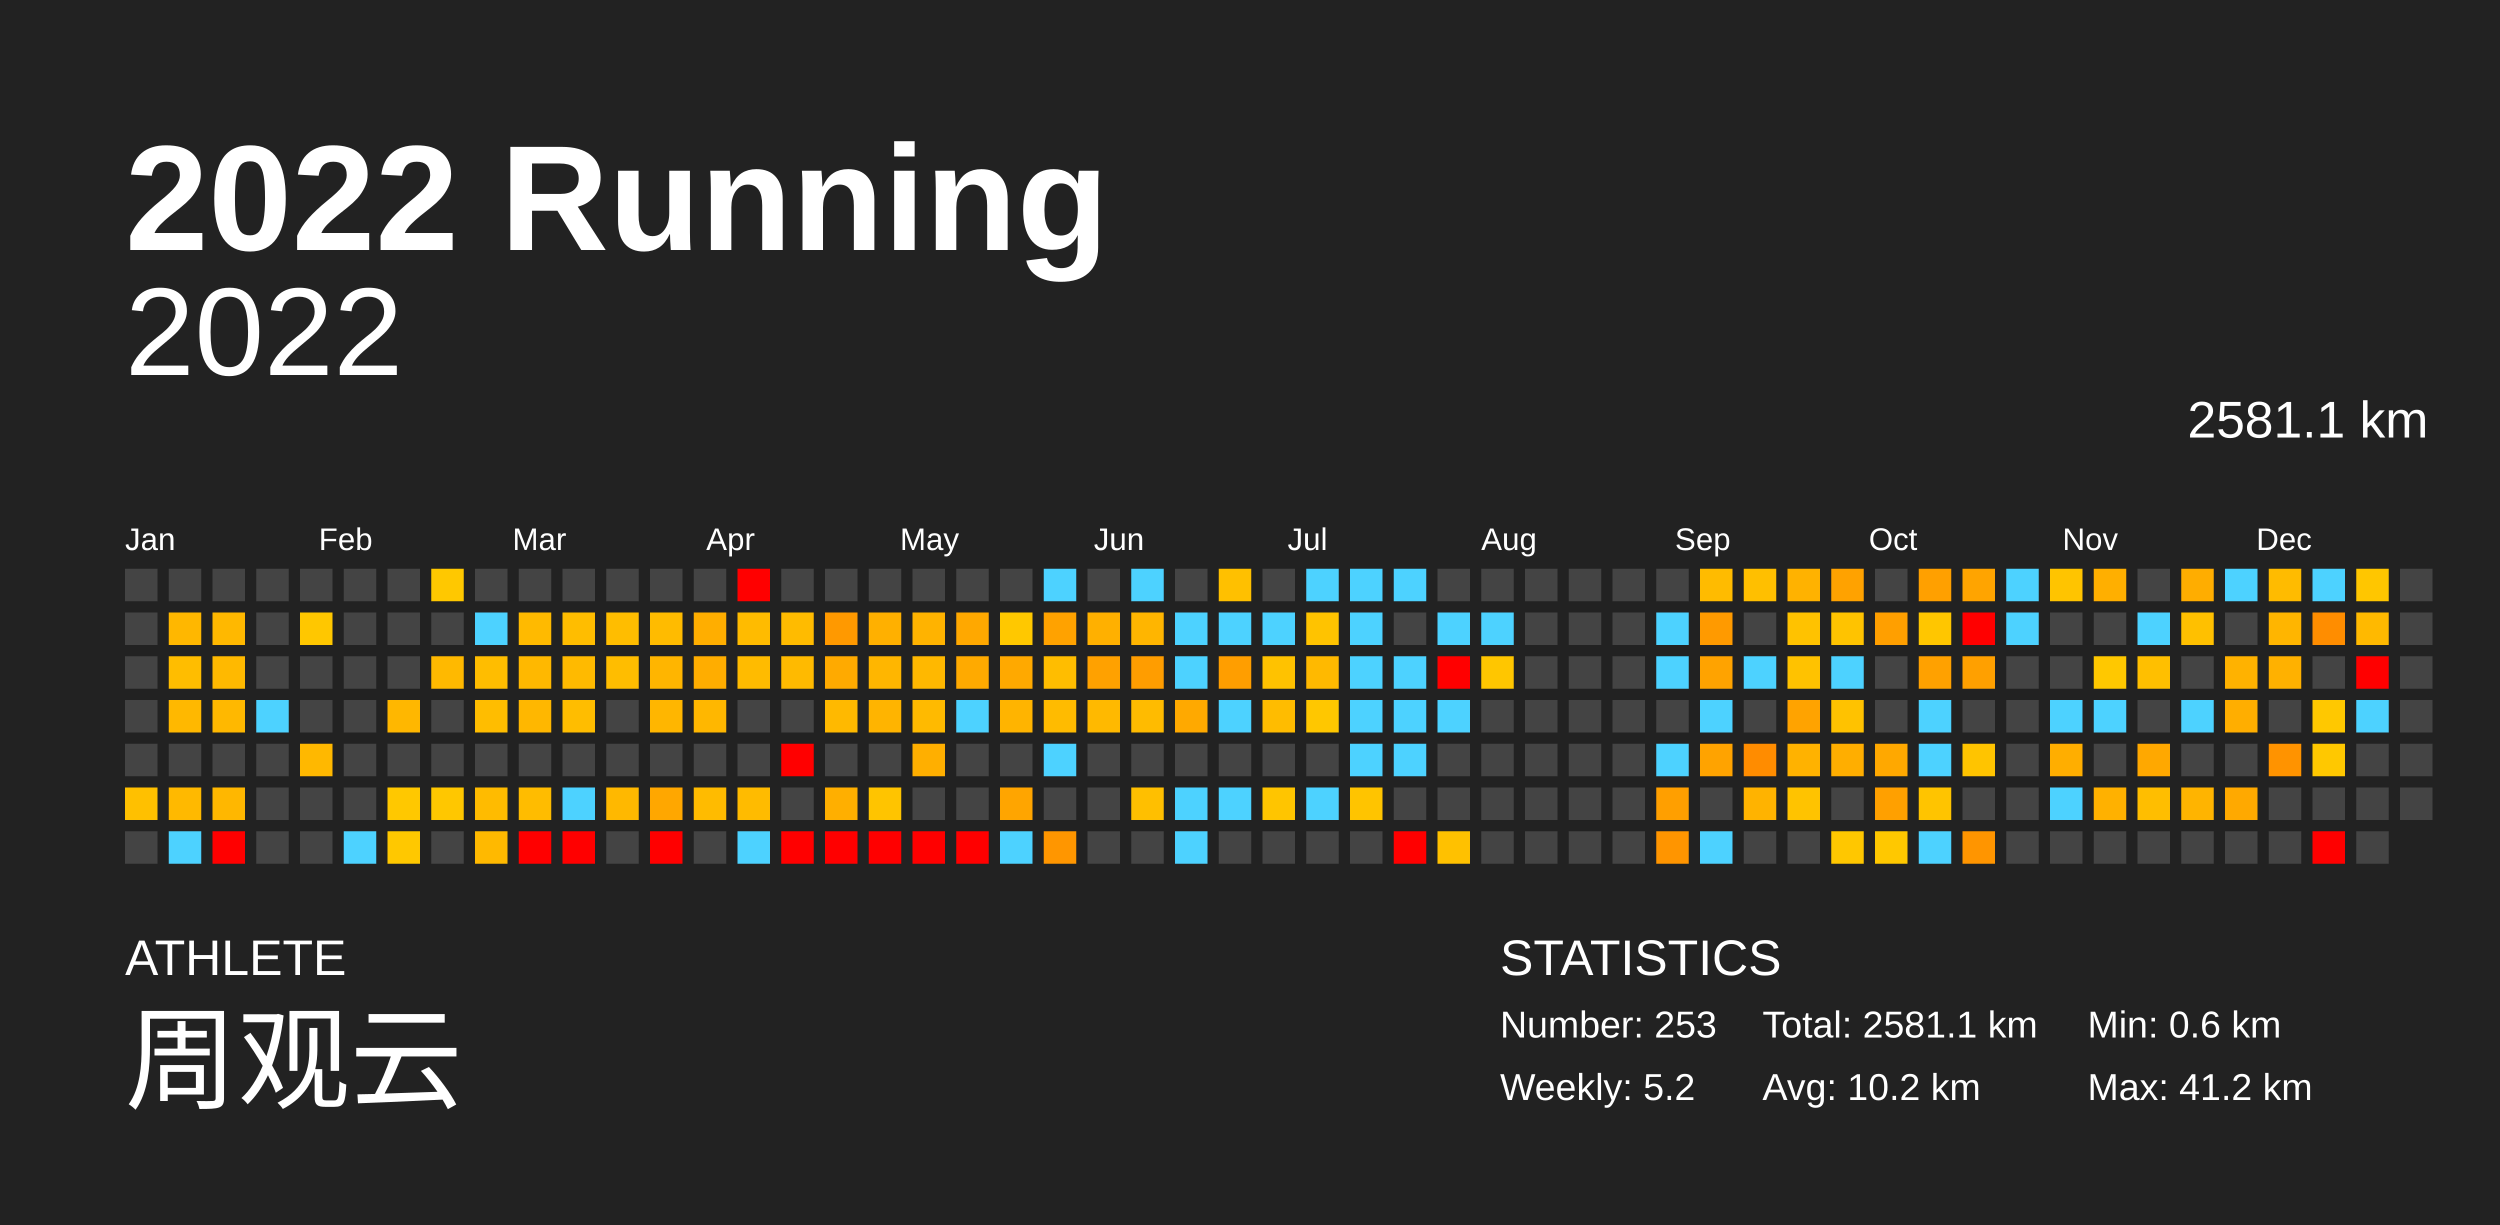
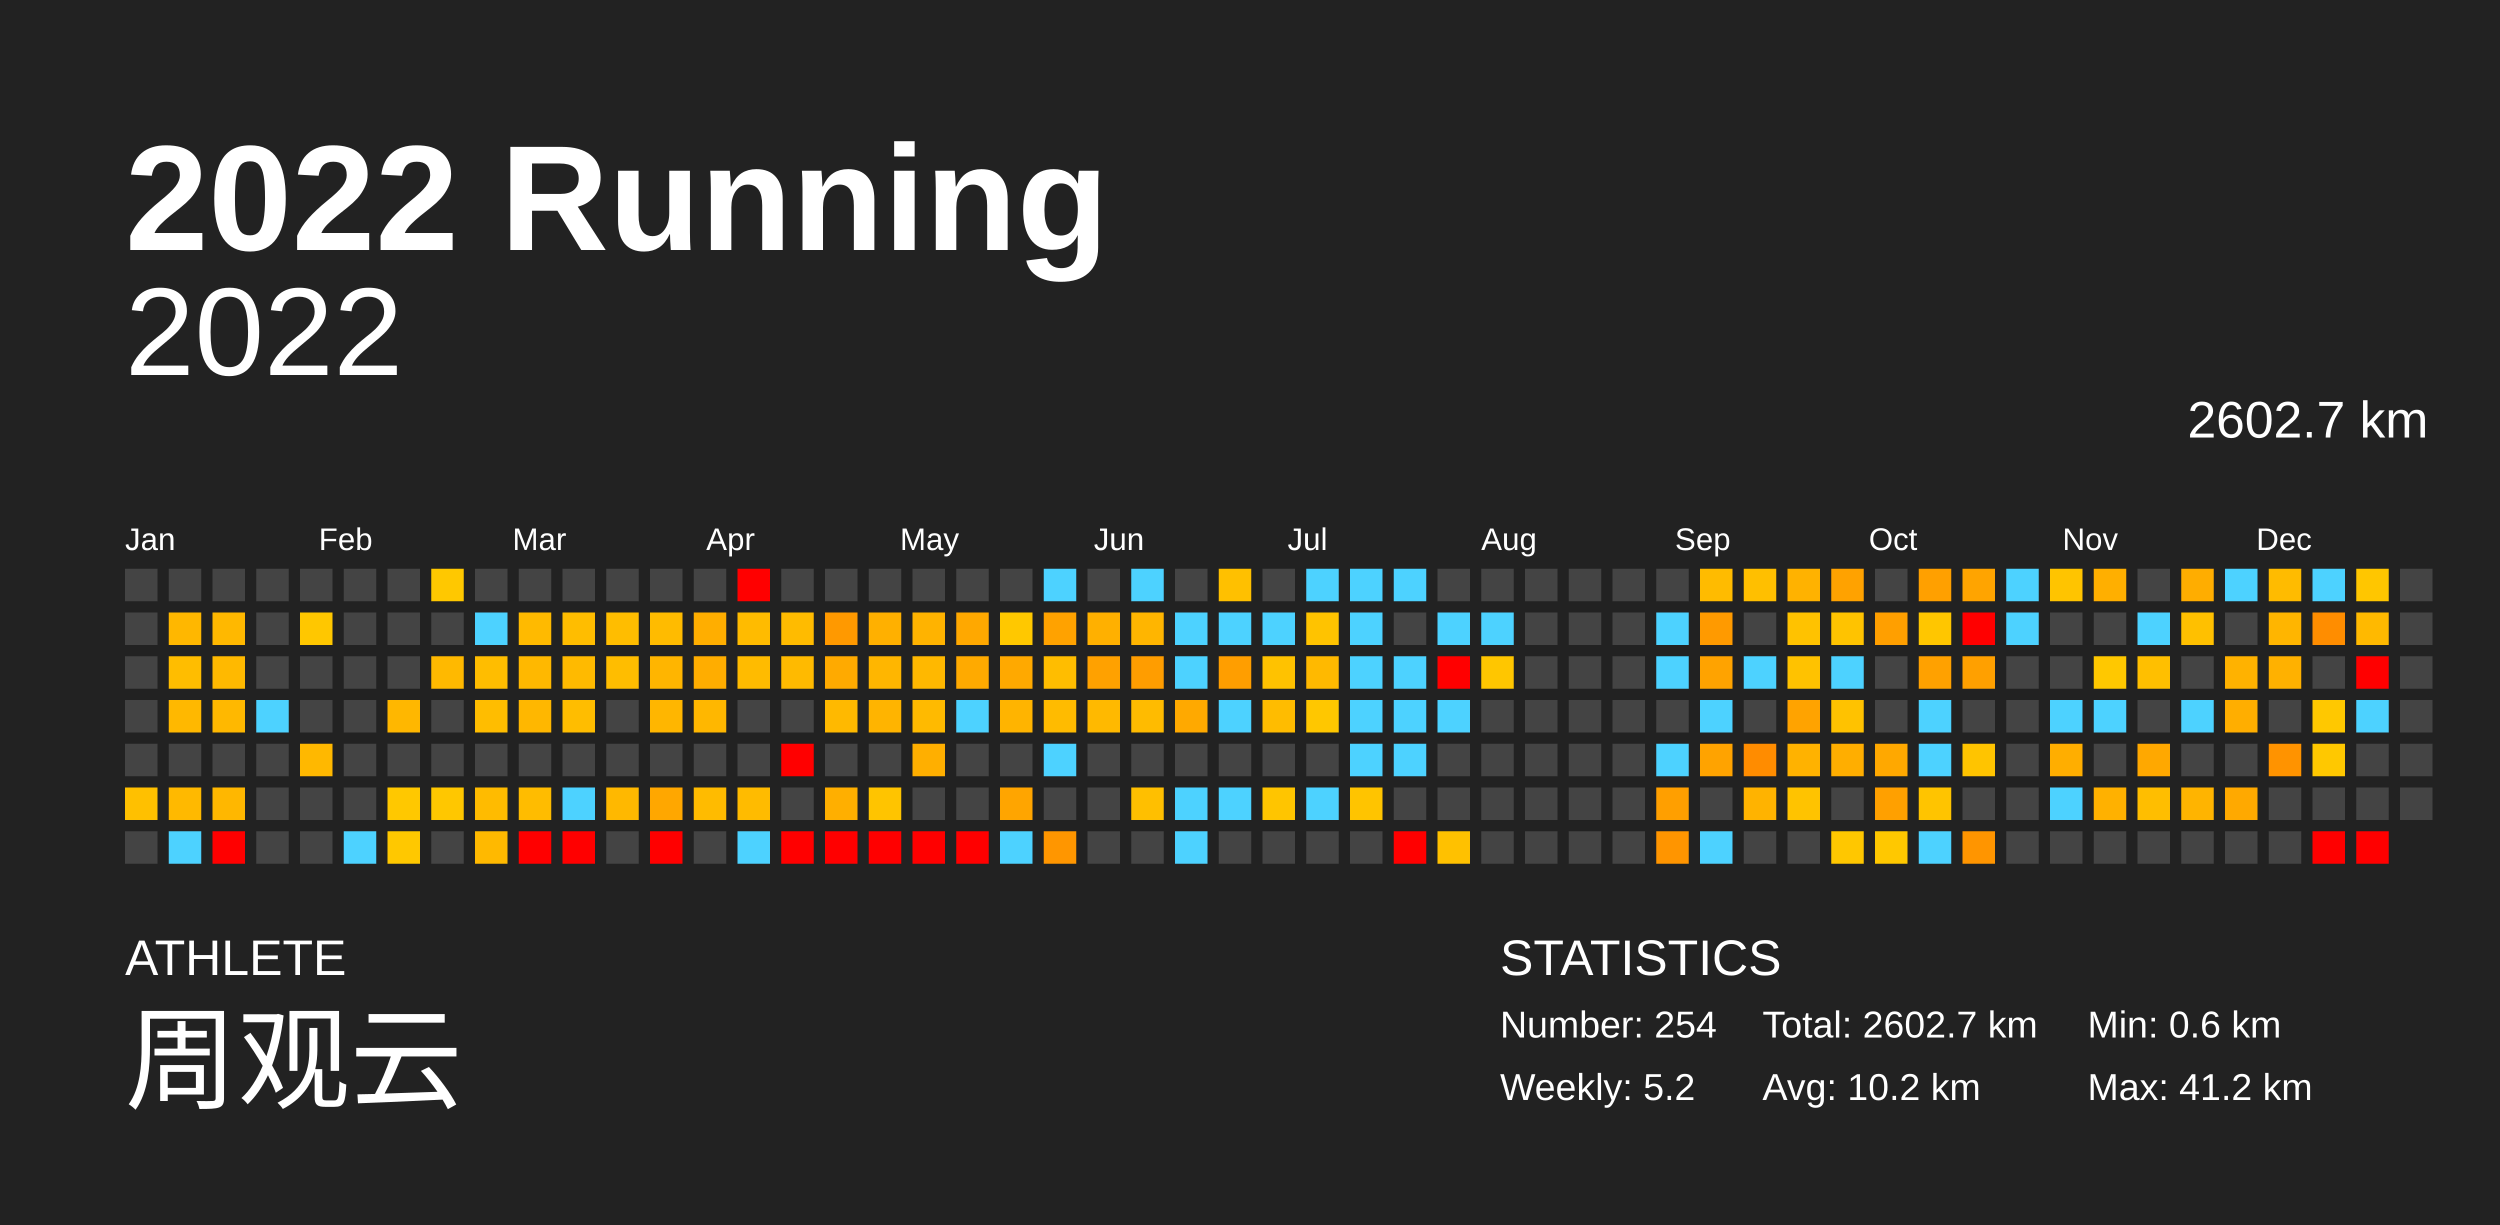
<svg xmlns="http://www.w3.org/2000/svg" baseProfile="full" height="98mm" version="1.1" viewBox="0,0,200,98" width="200mm">
  <defs />
  <rect fill="#222222" height="98" width="200" x="0" y="0" />
  <text fill="#FFFFFF" style="font-size:12px; font-family:Arial; font-weight:bold;" x="10" y="20">2022 Running</text>
  <text fill="#FFFFFF" style="font-size:4px; font-family:Arial" x="10" y="78">ATHLETE</text>
  <text fill="#FFFFFF" style="font-size:9px; font-family:Arial" x="10" y="88">周观云</text>
  <text fill="#FFFFFF" style="font-size:4px; font-family:Arial" x="120" y="78">STATISTICS</text>
-   <text fill="#FFFFFF" style="font-size:3px; font-family:Arial" x="120" y="83">Number: 253</text>
+   <text fill="#FFFFFF" style="font-size:3px; font-family:Arial" x="120" y="83">Number: 254</text>
  <text fill="#FFFFFF" style="font-size:3px; font-family:Arial" x="120" y="88">Weekly: 5.2</text>
-   <text fill="#FFFFFF" style="font-size:3px; font-family:Arial" x="141" y="83">Total: 2581.1 km</text>
+   <text fill="#FFFFFF" style="font-size:3px; font-family:Arial" x="141" y="83">Total: 2602.7 km</text>
  <text fill="#FFFFFF" style="font-size:3px; font-family:Arial" x="141" y="88">Avg: 10.2 km</text>
  <text fill="#FFFFFF" style="font-size:3px; font-family:Arial" x="167" y="83">Min: 0.6 km</text>
  <text fill="#FFFFFF" style="font-size:3px; font-family:Arial" x="167" y="88">Max: 41.2 km</text>
  <text alignment-baseline="hanging" fill="#FFFFFF" style="font-size:10.0px; font-family:Arial;" x="10" y="30">2022</text>
-   <text alignment-baseline="hanging" fill="#FFFFFF" style="font-size:4.125px; font-family:Arial;" x="175" y="35">2581.1 km</text>
+   <text alignment-baseline="hanging" fill="#FFFFFF" style="font-size:4.125px; font-family:Arial;" x="175" y="35">2602.7 km</text>
  <text fill="#FFFFFF" style="font-size:2.5px; font-family:Arial" x="10.0" y="44">Jan</text>
  <text fill="#FFFFFF" style="font-size:2.5px; font-family:Arial" x="25.5" y="44">Feb</text>
  <text fill="#FFFFFF" style="font-size:2.5px; font-family:Arial" x="41.0" y="44">Mar</text>
  <text fill="#FFFFFF" style="font-size:2.5px; font-family:Arial" x="56.5" y="44">Apr</text>
  <text fill="#FFFFFF" style="font-size:2.5px; font-family:Arial" x="72.0" y="44">May</text>
  <text fill="#FFFFFF" style="font-size:2.5px; font-family:Arial" x="87.5" y="44">Jun</text>
  <text fill="#FFFFFF" style="font-size:2.5px; font-family:Arial" x="103.0" y="44">Jul</text>
  <text fill="#FFFFFF" style="font-size:2.5px; font-family:Arial" x="118.5" y="44">Aug</text>
  <text fill="#FFFFFF" style="font-size:2.5px; font-family:Arial" x="134.0" y="44">Sep</text>
  <text fill="#FFFFFF" style="font-size:2.5px; font-family:Arial" x="149.5" y="44">Oct</text>
  <text fill="#FFFFFF" style="font-size:2.5px; font-family:Arial" x="165.0" y="44">Nov</text>
  <text fill="#FFFFFF" style="font-size:2.5px; font-family:Arial" x="180.5" y="44">Dec</text>
  <rect fill="#444444" height="2.6" width="2.6" x="10.0" y="45.5" />
  <rect fill="#444444" height="2.6" width="2.6" x="10.0" y="49.0" />
  <rect fill="#444444" height="2.6" width="2.6" x="10.0" y="52.5" />
  <rect fill="#444444" height="2.6" width="2.6" x="10.0" y="56.0" />
  <rect fill="#444444" height="2.6" width="2.6" x="10.0" y="59.5" />
  <rect fill="#ffc000" height="2.6" width="2.6" x="10.0" y="63.0" />
  <rect fill="#444444" height="2.6" width="2.6" x="10.0" y="66.5" />
  <rect fill="#444444" height="2.6" width="2.6" x="13.5" y="45.5" />
  <rect fill="#ffb700" height="2.6" width="2.6" x="13.5" y="49.0" />
  <rect fill="#ffbd00" height="2.6" width="2.6" x="13.5" y="52.5" />
  <rect fill="#ffb800" height="2.6" width="2.6" x="13.5" y="56.0" />
  <rect fill="#444444" height="2.6" width="2.6" x="13.5" y="59.5" />
  <rect fill="#ffb900" height="2.6" width="2.6" x="13.5" y="63.0" />
  <rect fill="#4dd2ff" height="2.6" width="2.6" x="13.5" y="66.5" />
  <rect fill="#444444" height="2.6" width="2.6" x="17.0" y="45.5" />
  <rect fill="#ffb800" height="2.6" width="2.6" x="17.0" y="49.0" />
  <rect fill="#ffb900" height="2.6" width="2.6" x="17.0" y="52.5" />
  <rect fill="#ffb800" height="2.6" width="2.6" x="17.0" y="56.0" />
  <rect fill="#444444" height="2.6" width="2.6" x="17.0" y="59.5" />
  <rect fill="#ffb700" height="2.6" width="2.6" x="17.0" y="63.0" />
  <rect fill="red" height="2.6" width="2.6" x="17.0" y="66.5" />
  <rect fill="#444444" height="2.6" width="2.6" x="20.5" y="45.5" />
  <rect fill="#444444" height="2.6" width="2.6" x="20.5" y="49.0" />
  <rect fill="#444444" height="2.6" width="2.6" x="20.5" y="52.5" />
  <rect fill="#4dd2ff" height="2.6" width="2.6" x="20.5" y="56.0" />
  <rect fill="#444444" height="2.6" width="2.6" x="20.5" y="59.5" />
  <rect fill="#444444" height="2.6" width="2.6" x="20.5" y="63.0" />
  <rect fill="#444444" height="2.6" width="2.6" x="20.5" y="66.5" />
  <rect fill="#444444" height="2.6" width="2.6" x="24.0" y="45.5" />
  <rect fill="#ffc700" height="2.6" width="2.6" x="24.0" y="49.0" />
  <rect fill="#444444" height="2.6" width="2.6" x="24.0" y="52.5" />
  <rect fill="#444444" height="2.6" width="2.6" x="24.0" y="56.0" />
  <rect fill="#ffb800" height="2.6" width="2.6" x="24.0" y="59.5" />
  <rect fill="#444444" height="2.6" width="2.6" x="24.0" y="63.0" />
  <rect fill="#444444" height="2.6" width="2.6" x="24.0" y="66.5" />
  <rect fill="#444444" height="2.6" width="2.6" x="27.5" y="45.5" />
  <rect fill="#444444" height="2.6" width="2.6" x="27.5" y="49.0" />
  <rect fill="#444444" height="2.6" width="2.6" x="27.5" y="52.5" />
  <rect fill="#444444" height="2.6" width="2.6" x="27.5" y="56.0" />
  <rect fill="#444444" height="2.6" width="2.6" x="27.5" y="59.5" />
  <rect fill="#444444" height="2.6" width="2.6" x="27.5" y="63.0" />
  <rect fill="#4dd2ff" height="2.6" width="2.6" x="27.5" y="66.5" />
  <rect fill="#444444" height="2.6" width="2.6" x="31.0" y="45.5" />
  <rect fill="#444444" height="2.6" width="2.6" x="31.0" y="49.0" />
  <rect fill="#444444" height="2.6" width="2.6" x="31.0" y="52.5" />
  <rect fill="#ffb700" height="2.6" width="2.6" x="31.0" y="56.0" />
  <rect fill="#444444" height="2.6" width="2.6" x="31.0" y="59.5" />
  <rect fill="#ffc800" height="2.6" width="2.6" x="31.0" y="63.0" />
  <rect fill="#ffc800" height="2.6" width="2.6" x="31.0" y="66.5" />
  <rect fill="#ffc800" height="2.6" width="2.6" x="34.5" y="45.5" />
  <rect fill="#444444" height="2.6" width="2.6" x="34.5" y="49.0" />
  <rect fill="#ffb900" height="2.6" width="2.6" x="34.5" y="52.5" />
  <rect fill="#444444" height="2.6" width="2.6" x="34.5" y="56.0" />
  <rect fill="#444444" height="2.6" width="2.6" x="34.5" y="59.5" />
  <rect fill="#ffc700" height="2.6" width="2.6" x="34.5" y="63.0" />
  <rect fill="#444444" height="2.6" width="2.6" x="34.5" y="66.5" />
  <rect fill="#444444" height="2.6" width="2.6" x="38.0" y="45.5" />
  <rect fill="#4dd2ff" height="2.6" width="2.6" x="38.0" y="49.0" />
  <rect fill="#ffbd00" height="2.6" width="2.6" x="38.0" y="52.5" />
  <rect fill="#ffbd00" height="2.6" width="2.6" x="38.0" y="56.0" />
  <rect fill="#444444" height="2.6" width="2.6" x="38.0" y="59.5" />
  <rect fill="#ffbb00" height="2.6" width="2.6" x="38.0" y="63.0" />
  <rect fill="#ffb900" height="2.6" width="2.6" x="38.0" y="66.5" />
  <rect fill="#444444" height="2.6" width="2.6" x="41.5" y="45.5" />
  <rect fill="#ffba00" height="2.6" width="2.6" x="41.5" y="49.0" />
  <rect fill="#ffb800" height="2.6" width="2.6" x="41.5" y="52.5" />
  <rect fill="#ffb700" height="2.6" width="2.6" x="41.5" y="56.0" />
  <rect fill="#444444" height="2.6" width="2.6" x="41.5" y="59.5" />
  <rect fill="#ffbc00" height="2.6" width="2.6" x="41.5" y="63.0" />
  <rect fill="red" height="2.6" width="2.6" x="41.5" y="66.5" />
  <rect fill="#444444" height="2.6" width="2.6" x="45.0" y="45.5" />
  <rect fill="#ffbd00" height="2.6" width="2.6" x="45.0" y="49.0" />
  <rect fill="#ffba00" height="2.6" width="2.6" x="45.0" y="52.5" />
  <rect fill="#ffbd00" height="2.6" width="2.6" x="45.0" y="56.0" />
  <rect fill="#444444" height="2.6" width="2.6" x="45.0" y="59.5" />
  <rect fill="#4dd2ff" height="2.6" width="2.6" x="45.0" y="63.0" />
  <rect fill="red" height="2.6" width="2.6" x="45.0" y="66.5" />
  <rect fill="#444444" height="2.6" width="2.6" x="48.5" y="45.5" />
  <rect fill="#ffbd00" height="2.6" width="2.6" x="48.5" y="49.0" />
  <rect fill="#ffbd00" height="2.6" width="2.6" x="48.5" y="52.5" />
  <rect fill="#444444" height="2.6" width="2.6" x="48.5" y="56.0" />
  <rect fill="#444444" height="2.6" width="2.6" x="48.5" y="59.5" />
  <rect fill="#ffb800" height="2.6" width="2.6" x="48.5" y="63.0" />
  <rect fill="#444444" height="2.6" width="2.6" x="48.5" y="66.5" />
  <rect fill="#444444" height="2.6" width="2.6" x="52.0" y="45.5" />
  <rect fill="#ffbb00" height="2.6" width="2.6" x="52.0" y="49.0" />
  <rect fill="#ffb500" height="2.6" width="2.6" x="52.0" y="52.5" />
  <rect fill="#ffb600" height="2.6" width="2.6" x="52.0" y="56.0" />
  <rect fill="#444444" height="2.6" width="2.6" x="52.0" y="59.5" />
  <rect fill="#ffa700" height="2.6" width="2.6" x="52.0" y="63.0" />
  <rect fill="red" height="2.6" width="2.6" x="52.0" y="66.5" />
  <rect fill="#444444" height="2.6" width="2.6" x="55.5" y="45.5" />
  <rect fill="#ffae00" height="2.6" width="2.6" x="55.5" y="49.0" />
  <rect fill="#ffad00" height="2.6" width="2.6" x="55.5" y="52.5" />
  <rect fill="#ffb700" height="2.6" width="2.6" x="55.5" y="56.0" />
  <rect fill="#444444" height="2.6" width="2.6" x="55.5" y="59.5" />
  <rect fill="#ffbb00" height="2.6" width="2.6" x="55.5" y="63.0" />
  <rect fill="#444444" height="2.6" width="2.6" x="55.5" y="66.5" />
  <rect fill="red" height="2.6" width="2.6" x="59.0" y="45.5" />
  <rect fill="#ffbb00" height="2.6" width="2.6" x="59.0" y="49.0" />
  <rect fill="#ffbb00" height="2.6" width="2.6" x="59.0" y="52.5" />
  <rect fill="#444444" height="2.6" width="2.6" x="59.0" y="56.0" />
  <rect fill="#444444" height="2.6" width="2.6" x="59.0" y="59.5" />
  <rect fill="#ffbb00" height="2.6" width="2.6" x="59.0" y="63.0" />
  <rect fill="#4dd2ff" height="2.6" width="2.6" x="59.0" y="66.5" />
  <rect fill="#444444" height="2.6" width="2.6" x="62.5" y="45.5" />
  <rect fill="#ffbb00" height="2.6" width="2.6" x="62.5" y="49.0" />
  <rect fill="#ffba00" height="2.6" width="2.6" x="62.5" y="52.5" />
  <rect fill="#444444" height="2.6" width="2.6" x="62.5" y="56.0" />
  <rect fill="red" height="2.6" width="2.6" x="62.5" y="59.5" />
  <rect fill="#444444" height="2.6" width="2.6" x="62.5" y="63.0" />
  <rect fill="red" height="2.6" width="2.6" x="62.5" y="66.5" />
  <rect fill="#444444" height="2.6" width="2.6" x="66.0" y="45.5" />
  <rect fill="#ff9900" height="2.6" width="2.6" x="66.0" y="49.0" />
  <rect fill="#ffaa00" height="2.6" width="2.6" x="66.0" y="52.5" />
  <rect fill="#ffb900" height="2.6" width="2.6" x="66.0" y="56.0" />
  <rect fill="#444444" height="2.6" width="2.6" x="66.0" y="59.5" />
  <rect fill="#ffaf00" height="2.6" width="2.6" x="66.0" y="63.0" />
  <rect fill="red" height="2.6" width="2.6" x="66.0" y="66.5" />
  <rect fill="#444444" height="2.6" width="2.6" x="69.5" y="45.5" />
  <rect fill="#ffb000" height="2.6" width="2.6" x="69.5" y="49.0" />
  <rect fill="#ffb600" height="2.6" width="2.6" x="69.5" y="52.5" />
  <rect fill="#ffb400" height="2.6" width="2.6" x="69.5" y="56.0" />
  <rect fill="#444444" height="2.6" width="2.6" x="69.5" y="59.5" />
  <rect fill="#ffc400" height="2.6" width="2.6" x="69.5" y="63.0" />
  <rect fill="red" height="2.6" width="2.6" x="69.5" y="66.5" />
  <rect fill="#444444" height="2.6" width="2.6" x="73.0" y="45.5" />
  <rect fill="#ffb300" height="2.6" width="2.6" x="73.0" y="49.0" />
  <rect fill="#ffb800" height="2.6" width="2.6" x="73.0" y="52.5" />
  <rect fill="#ffba00" height="2.6" width="2.6" x="73.0" y="56.0" />
  <rect fill="#ffaf00" height="2.6" width="2.6" x="73.0" y="59.5" />
  <rect fill="#444444" height="2.6" width="2.6" x="73.0" y="63.0" />
  <rect fill="red" height="2.6" width="2.6" x="73.0" y="66.5" />
  <rect fill="#444444" height="2.6" width="2.6" x="76.5" y="45.5" />
  <rect fill="#ffa800" height="2.6" width="2.6" x="76.5" y="49.0" />
  <rect fill="#ffaa00" height="2.6" width="2.6" x="76.5" y="52.5" />
  <rect fill="#4dd2ff" height="2.6" width="2.6" x="76.5" y="56.0" />
  <rect fill="#444444" height="2.6" width="2.6" x="76.5" y="59.5" />
  <rect fill="#444444" height="2.6" width="2.6" x="76.5" y="63.0" />
  <rect fill="red" height="2.6" width="2.6" x="76.5" y="66.5" />
  <rect fill="#444444" height="2.6" width="2.6" x="80.0" y="45.5" />
  <rect fill="#ffc800" height="2.6" width="2.6" x="80.0" y="49.0" />
  <rect fill="#ffa900" height="2.6" width="2.6" x="80.0" y="52.5" />
  <rect fill="#ffb400" height="2.6" width="2.6" x="80.0" y="56.0" />
  <rect fill="#444444" height="2.6" width="2.6" x="80.0" y="59.5" />
  <rect fill="#ffa500" height="2.6" width="2.6" x="80.0" y="63.0" />
  <rect fill="#4dd2ff" height="2.6" width="2.6" x="80.0" y="66.5" />
  <rect fill="#4dd2ff" height="2.6" width="2.6" x="83.5" y="45.5" />
  <rect fill="#ffa200" height="2.6" width="2.6" x="83.5" y="49.0" />
  <rect fill="#ffbd00" height="2.6" width="2.6" x="83.5" y="52.5" />
  <rect fill="#ffbb00" height="2.6" width="2.6" x="83.5" y="56.0" />
  <rect fill="#4dd2ff" height="2.6" width="2.6" x="83.5" y="59.5" />
  <rect fill="#444444" height="2.6" width="2.6" x="83.5" y="63.0" />
  <rect fill="#ff9600" height="2.6" width="2.6" x="83.5" y="66.5" />
  <rect fill="#444444" height="2.6" width="2.6" x="87.0" y="45.5" />
  <rect fill="#ffb000" height="2.6" width="2.6" x="87.0" y="49.0" />
  <rect fill="#ffa100" height="2.6" width="2.6" x="87.0" y="52.5" />
  <rect fill="#ffb900" height="2.6" width="2.6" x="87.0" y="56.0" />
  <rect fill="#444444" height="2.6" width="2.6" x="87.0" y="59.5" />
  <rect fill="#444444" height="2.6" width="2.6" x="87.0" y="63.0" />
  <rect fill="#444444" height="2.6" width="2.6" x="87.0" y="66.5" />
  <rect fill="#4dd2ff" height="2.6" width="2.6" x="90.5" y="45.5" />
  <rect fill="#ffb500" height="2.6" width="2.6" x="90.5" y="49.0" />
  <rect fill="#ff9d00" height="2.6" width="2.6" x="90.5" y="52.5" />
  <rect fill="#ffbb00" height="2.6" width="2.6" x="90.5" y="56.0" />
  <rect fill="#444444" height="2.6" width="2.6" x="90.5" y="59.5" />
  <rect fill="#ffbf00" height="2.6" width="2.6" x="90.5" y="63.0" />
  <rect fill="#444444" height="2.6" width="2.6" x="90.5" y="66.5" />
  <rect fill="#444444" height="2.6" width="2.6" x="94.0" y="45.5" />
  <rect fill="#4dd2ff" height="2.6" width="2.6" x="94.0" y="49.0" />
  <rect fill="#4dd2ff" height="2.6" width="2.6" x="94.0" y="52.5" />
  <rect fill="#ffa900" height="2.6" width="2.6" x="94.0" y="56.0" />
  <rect fill="#444444" height="2.6" width="2.6" x="94.0" y="59.5" />
  <rect fill="#4dd2ff" height="2.6" width="2.6" x="94.0" y="63.0" />
  <rect fill="#4dd2ff" height="2.6" width="2.6" x="94.0" y="66.5" />
  <rect fill="#ffc000" height="2.6" width="2.6" x="97.5" y="45.5" />
  <rect fill="#4dd2ff" height="2.6" width="2.6" x="97.5" y="49.0" />
  <rect fill="#ff9e00" height="2.6" width="2.6" x="97.5" y="52.5" />
  <rect fill="#4dd2ff" height="2.6" width="2.6" x="97.5" y="56.0" />
  <rect fill="#444444" height="2.6" width="2.6" x="97.5" y="59.5" />
  <rect fill="#4dd2ff" height="2.6" width="2.6" x="97.5" y="63.0" />
  <rect fill="#444444" height="2.6" width="2.6" x="97.5" y="66.5" />
  <rect fill="#444444" height="2.6" width="2.6" x="101.0" y="45.5" />
  <rect fill="#4dd2ff" height="2.6" width="2.6" x="101.0" y="49.0" />
  <rect fill="#ffc200" height="2.6" width="2.6" x="101.0" y="52.5" />
  <rect fill="#ffbc00" height="2.6" width="2.6" x="101.0" y="56.0" />
  <rect fill="#444444" height="2.6" width="2.6" x="101.0" y="59.5" />
  <rect fill="#ffc500" height="2.6" width="2.6" x="101.0" y="63.0" />
  <rect fill="#444444" height="2.6" width="2.6" x="101.0" y="66.5" />
  <rect fill="#4dd2ff" height="2.6" width="2.6" x="104.5" y="45.5" />
  <rect fill="#ffc300" height="2.6" width="2.6" x="104.5" y="49.0" />
  <rect fill="#ffb900" height="2.6" width="2.6" x="104.5" y="52.5" />
  <rect fill="#ffc700" height="2.6" width="2.6" x="104.5" y="56.0" />
  <rect fill="#444444" height="2.6" width="2.6" x="104.5" y="59.5" />
  <rect fill="#4dd2ff" height="2.6" width="2.6" x="104.5" y="63.0" />
  <rect fill="#444444" height="2.6" width="2.6" x="104.5" y="66.5" />
  <rect fill="#4dd2ff" height="2.6" width="2.6" x="108.0" y="45.5" />
  <rect fill="#4dd2ff" height="2.6" width="2.6" x="108.0" y="49.0" />
  <rect fill="#4dd2ff" height="2.6" width="2.6" x="108.0" y="52.5" />
  <rect fill="#4dd2ff" height="2.6" width="2.6" x="108.0" y="56.0" />
  <rect fill="#4dd2ff" height="2.6" width="2.6" x="108.0" y="59.5" />
  <rect fill="#ffc400" height="2.6" width="2.6" x="108.0" y="63.0" />
  <rect fill="#444444" height="2.6" width="2.6" x="108.0" y="66.5" />
  <rect fill="#4dd2ff" height="2.6" width="2.6" x="111.5" y="45.5" />
  <rect fill="#444444" height="2.6" width="2.6" x="111.5" y="49.0" />
  <rect fill="#4dd2ff" height="2.6" width="2.6" x="111.5" y="52.5" />
  <rect fill="#4dd2ff" height="2.6" width="2.6" x="111.5" y="56.0" />
  <rect fill="#4dd2ff" height="2.6" width="2.6" x="111.5" y="59.5" />
  <rect fill="#444444" height="2.6" width="2.6" x="111.5" y="63.0" />
  <rect fill="red" height="2.6" width="2.6" x="111.5" y="66.5" />
  <rect fill="#444444" height="2.6" width="2.6" x="115.0" y="45.5" />
  <rect fill="#4dd2ff" height="2.6" width="2.6" x="115.0" y="49.0" />
  <rect fill="red" height="2.6" width="2.6" x="115.0" y="52.5" />
  <rect fill="#4dd2ff" height="2.6" width="2.6" x="115.0" y="56.0" />
  <rect fill="#444444" height="2.6" width="2.6" x="115.0" y="59.5" />
  <rect fill="#444444" height="2.6" width="2.6" x="115.0" y="63.0" />
  <rect fill="#ffc100" height="2.6" width="2.6" x="115.0" y="66.5" />
  <rect fill="#444444" height="2.6" width="2.6" x="118.5" y="45.5" />
  <rect fill="#4dd2ff" height="2.6" width="2.6" x="118.5" y="49.0" />
  <rect fill="#ffc600" height="2.6" width="2.6" x="118.5" y="52.5" />
  <rect fill="#444444" height="2.6" width="2.6" x="118.5" y="56.0" />
  <rect fill="#444444" height="2.6" width="2.6" x="118.5" y="59.5" />
  <rect fill="#444444" height="2.6" width="2.6" x="118.5" y="63.0" />
  <rect fill="#444444" height="2.6" width="2.6" x="118.5" y="66.5" />
  <rect fill="#444444" height="2.6" width="2.6" x="122.0" y="45.5" />
  <rect fill="#444444" height="2.6" width="2.6" x="122.0" y="49.0" />
  <rect fill="#444444" height="2.6" width="2.6" x="122.0" y="52.5" />
  <rect fill="#444444" height="2.6" width="2.6" x="122.0" y="56.0" />
  <rect fill="#444444" height="2.6" width="2.6" x="122.0" y="59.5" />
  <rect fill="#444444" height="2.6" width="2.6" x="122.0" y="63.0" />
  <rect fill="#444444" height="2.6" width="2.6" x="122.0" y="66.5" />
  <rect fill="#444444" height="2.6" width="2.6" x="125.5" y="45.5" />
  <rect fill="#444444" height="2.6" width="2.6" x="125.5" y="49.0" />
  <rect fill="#444444" height="2.6" width="2.6" x="125.5" y="52.5" />
  <rect fill="#444444" height="2.6" width="2.6" x="125.5" y="56.0" />
  <rect fill="#444444" height="2.6" width="2.6" x="125.5" y="59.5" />
  <rect fill="#444444" height="2.6" width="2.6" x="125.5" y="63.0" />
  <rect fill="#444444" height="2.6" width="2.6" x="125.5" y="66.5" />
  <rect fill="#444444" height="2.6" width="2.6" x="129.0" y="45.5" />
  <rect fill="#444444" height="2.6" width="2.6" x="129.0" y="49.0" />
  <rect fill="#444444" height="2.6" width="2.6" x="129.0" y="52.5" />
  <rect fill="#444444" height="2.6" width="2.6" x="129.0" y="56.0" />
  <rect fill="#444444" height="2.6" width="2.6" x="129.0" y="59.5" />
  <rect fill="#444444" height="2.6" width="2.6" x="129.0" y="63.0" />
  <rect fill="#444444" height="2.6" width="2.6" x="129.0" y="66.5" />
  <rect fill="#444444" height="2.6" width="2.6" x="132.5" y="45.5" />
  <rect fill="#4dd2ff" height="2.6" width="2.6" x="132.5" y="49.0" />
  <rect fill="#4dd2ff" height="2.6" width="2.6" x="132.5" y="52.5" />
  <rect fill="#444444" height="2.6" width="2.6" x="132.5" y="56.0" />
  <rect fill="#4dd2ff" height="2.6" width="2.6" x="132.5" y="59.5" />
  <rect fill="#ff9f00" height="2.6" width="2.6" x="132.5" y="63.0" />
  <rect fill="#ff9500" height="2.6" width="2.6" x="132.5" y="66.5" />
  <rect fill="#ffbb00" height="2.6" width="2.6" x="136.0" y="45.5" />
  <rect fill="#ff9a00" height="2.6" width="2.6" x="136.0" y="49.0" />
  <rect fill="#ffa300" height="2.6" width="2.6" x="136.0" y="52.5" />
  <rect fill="#4dd2ff" height="2.6" width="2.6" x="136.0" y="56.0" />
  <rect fill="#ffa300" height="2.6" width="2.6" x="136.0" y="59.5" />
  <rect fill="#444444" height="2.6" width="2.6" x="136.0" y="63.0" />
  <rect fill="#4dd2ff" height="2.6" width="2.6" x="136.0" y="66.5" />
  <rect fill="#ffbf00" height="2.6" width="2.6" x="139.5" y="45.5" />
  <rect fill="#444444" height="2.6" width="2.6" x="139.5" y="49.0" />
  <rect fill="#4dd2ff" height="2.6" width="2.6" x="139.5" y="52.5" />
  <rect fill="#444444" height="2.6" width="2.6" x="139.5" y="56.0" />
  <rect fill="#ff8c00" height="2.6" width="2.6" x="139.5" y="59.5" />
  <rect fill="#ffb300" height="2.6" width="2.6" x="139.5" y="63.0" />
  <rect fill="#444444" height="2.6" width="2.6" x="139.5" y="66.5" />
  <rect fill="#ffb200" height="2.6" width="2.6" x="143.0" y="45.5" />
  <rect fill="#ffc200" height="2.6" width="2.6" x="143.0" y="49.0" />
  <rect fill="#ffc200" height="2.6" width="2.6" x="143.0" y="52.5" />
  <rect fill="#ffa300" height="2.6" width="2.6" x="143.0" y="56.0" />
  <rect fill="#ffb200" height="2.6" width="2.6" x="143.0" y="59.5" />
  <rect fill="#ffc300" height="2.6" width="2.6" x="143.0" y="63.0" />
  <rect fill="#444444" height="2.6" width="2.6" x="143.0" y="66.5" />
  <rect fill="#ffa200" height="2.6" width="2.6" x="146.5" y="45.5" />
  <rect fill="#ffc300" height="2.6" width="2.6" x="146.5" y="49.0" />
  <rect fill="#4dd2ff" height="2.6" width="2.6" x="146.5" y="52.5" />
  <rect fill="#ffc200" height="2.6" width="2.6" x="146.5" y="56.0" />
  <rect fill="#ffae00" height="2.6" width="2.6" x="146.5" y="59.5" />
  <rect fill="#444444" height="2.6" width="2.6" x="146.5" y="63.0" />
  <rect fill="#ffc700" height="2.6" width="2.6" x="146.5" y="66.5" />
  <rect fill="#444444" height="2.6" width="2.6" x="150.0" y="45.5" />
  <rect fill="#ff9f00" height="2.6" width="2.6" x="150.0" y="49.0" />
  <rect fill="#444444" height="2.6" width="2.6" x="150.0" y="52.5" />
  <rect fill="#444444" height="2.6" width="2.6" x="150.0" y="56.0" />
  <rect fill="#ffa800" height="2.6" width="2.6" x="150.0" y="59.5" />
  <rect fill="#ffa000" height="2.6" width="2.6" x="150.0" y="63.0" />
  <rect fill="#ffc800" height="2.6" width="2.6" x="150.0" y="66.5" />
  <rect fill="#ffa000" height="2.6" width="2.6" x="153.5" y="45.5" />
  <rect fill="#ffc600" height="2.6" width="2.6" x="153.5" y="49.0" />
  <rect fill="#ffa100" height="2.6" width="2.6" x="153.5" y="52.5" />
  <rect fill="#4dd2ff" height="2.6" width="2.6" x="153.5" y="56.0" />
  <rect fill="#4dd2ff" height="2.6" width="2.6" x="153.5" y="59.5" />
  <rect fill="#ffc400" height="2.6" width="2.6" x="153.5" y="63.0" />
  <rect fill="#4dd2ff" height="2.6" width="2.6" x="153.5" y="66.5" />
  <rect fill="#ffa400" height="2.6" width="2.6" x="157.0" y="45.5" />
  <rect fill="red" height="2.6" width="2.6" x="157.0" y="49.0" />
  <rect fill="#ffa000" height="2.6" width="2.6" x="157.0" y="52.5" />
  <rect fill="#444444" height="2.6" width="2.6" x="157.0" y="56.0" />
  <rect fill="#ffc400" height="2.6" width="2.6" x="157.0" y="59.5" />
  <rect fill="#444444" height="2.6" width="2.6" x="157.0" y="63.0" />
  <rect fill="#ff9500" height="2.6" width="2.6" x="157.0" y="66.5" />
  <rect fill="#4dd2ff" height="2.6" width="2.6" x="160.5" y="45.5" />
  <rect fill="#4dd2ff" height="2.6" width="2.6" x="160.5" y="49.0" />
  <rect fill="#444444" height="2.6" width="2.6" x="160.5" y="52.5" />
  <rect fill="#444444" height="2.6" width="2.6" x="160.5" y="56.0" />
  <rect fill="#444444" height="2.6" width="2.6" x="160.5" y="59.5" />
  <rect fill="#444444" height="2.6" width="2.6" x="160.5" y="63.0" />
  <rect fill="#444444" height="2.6" width="2.6" x="160.5" y="66.5" />
  <rect fill="#ffc400" height="2.6" width="2.6" x="164.0" y="45.5" />
  <rect fill="#444444" height="2.6" width="2.6" x="164.0" y="49.0" />
  <rect fill="#444444" height="2.6" width="2.6" x="164.0" y="52.5" />
  <rect fill="#4dd2ff" height="2.6" width="2.6" x="164.0" y="56.0" />
  <rect fill="#ffae00" height="2.6" width="2.6" x="164.0" y="59.5" />
  <rect fill="#4dd2ff" height="2.6" width="2.6" x="164.0" y="63.0" />
  <rect fill="#444444" height="2.6" width="2.6" x="164.0" y="66.5" />
  <rect fill="#ffaf00" height="2.6" width="2.6" x="167.5" y="45.5" />
  <rect fill="#444444" height="2.6" width="2.6" x="167.5" y="49.0" />
  <rect fill="#ffc800" height="2.6" width="2.6" x="167.5" y="52.5" />
  <rect fill="#4dd2ff" height="2.6" width="2.6" x="167.5" y="56.0" />
  <rect fill="#444444" height="2.6" width="2.6" x="167.5" y="59.5" />
  <rect fill="#ffb100" height="2.6" width="2.6" x="167.5" y="63.0" />
  <rect fill="#444444" height="2.6" width="2.6" x="167.5" y="66.5" />
  <rect fill="#444444" height="2.6" width="2.6" x="171.0" y="45.5" />
  <rect fill="#4dd2ff" height="2.6" width="2.6" x="171.0" y="49.0" />
  <rect fill="#ffbf00" height="2.6" width="2.6" x="171.0" y="52.5" />
  <rect fill="#444444" height="2.6" width="2.6" x="171.0" y="56.0" />
  <rect fill="#ffa800" height="2.6" width="2.6" x="171.0" y="59.5" />
  <rect fill="#ffbe00" height="2.6" width="2.6" x="171.0" y="63.0" />
  <rect fill="#444444" height="2.6" width="2.6" x="171.0" y="66.5" />
  <rect fill="#ffad00" height="2.6" width="2.6" x="174.5" y="45.5" />
  <rect fill="#ffc000" height="2.6" width="2.6" x="174.5" y="49.0" />
  <rect fill="#444444" height="2.6" width="2.6" x="174.5" y="52.5" />
  <rect fill="#4dd2ff" height="2.6" width="2.6" x="174.5" y="56.0" />
  <rect fill="#444444" height="2.6" width="2.6" x="174.5" y="59.5" />
  <rect fill="#ffb400" height="2.6" width="2.6" x="174.5" y="63.0" />
  <rect fill="#444444" height="2.6" width="2.6" x="174.5" y="66.5" />
  <rect fill="#4dd2ff" height="2.6" width="2.6" x="178.0" y="45.5" />
  <rect fill="#444444" height="2.6" width="2.6" x="178.0" y="49.0" />
  <rect fill="#ffb200" height="2.6" width="2.6" x="178.0" y="52.5" />
  <rect fill="#ffae00" height="2.6" width="2.6" x="178.0" y="56.0" />
  <rect fill="#444444" height="2.6" width="2.6" x="178.0" y="59.5" />
  <rect fill="#ffa900" height="2.6" width="2.6" x="178.0" y="63.0" />
  <rect fill="#444444" height="2.6" width="2.6" x="178.0" y="66.5" />
  <rect fill="#ffbb00" height="2.6" width="2.6" x="181.5" y="45.5" />
  <rect fill="#ffb500" height="2.6" width="2.6" x="181.5" y="49.0" />
  <rect fill="#ffb100" height="2.6" width="2.6" x="181.5" y="52.5" />
  <rect fill="#444444" height="2.6" width="2.6" x="181.5" y="56.0" />
  <rect fill="#ff9300" height="2.6" width="2.6" x="181.5" y="59.5" />
  <rect fill="#444444" height="2.6" width="2.6" x="181.5" y="63.0" />
  <rect fill="#444444" height="2.6" width="2.6" x="181.5" y="66.5" />
  <rect fill="#4dd2ff" height="2.6" width="2.6" x="185.0" y="45.5" />
  <rect fill="#ff8d00" height="2.6" width="2.6" x="185.0" y="49.0" />
  <rect fill="#444444" height="2.6" width="2.6" x="185.0" y="52.5" />
  <rect fill="#ffc800" height="2.6" width="2.6" x="185.0" y="56.0" />
  <rect fill="#ffc800" height="2.6" width="2.6" x="185.0" y="59.5" />
  <rect fill="#444444" height="2.6" width="2.6" x="185.0" y="63.0" />
  <rect fill="red" height="2.6" width="2.6" x="185.0" y="66.5" />
  <rect fill="#ffc600" height="2.6" width="2.6" x="188.5" y="45.5" />
  <rect fill="#ffb900" height="2.6" width="2.6" x="188.5" y="49.0" />
  <rect fill="red" height="2.6" width="2.6" x="188.5" y="52.5" />
  <rect fill="#4dd2ff" height="2.6" width="2.6" x="188.5" y="56.0" />
  <rect fill="#444444" height="2.6" width="2.6" x="188.5" y="59.5" />
  <rect fill="#444444" height="2.6" width="2.6" x="188.5" y="63.0" />
-   <rect fill="#444444" height="2.6" width="2.6" x="188.5" y="66.5" />
+   <rect fill="red" height="2.6" width="2.6" x="188.5" y="66.5" />
  <rect fill="#444444" height="2.6" width="2.6" x="192.0" y="45.5" />
  <rect fill="#444444" height="2.6" width="2.6" x="192.0" y="49.0" />
  <rect fill="#444444" height="2.6" width="2.6" x="192.0" y="52.5" />
  <rect fill="#444444" height="2.6" width="2.6" x="192.0" y="56.0" />
  <rect fill="#444444" height="2.6" width="2.6" x="192.0" y="59.5" />
  <rect fill="#444444" height="2.6" width="2.6" x="192.0" y="63.0" />
</svg>
